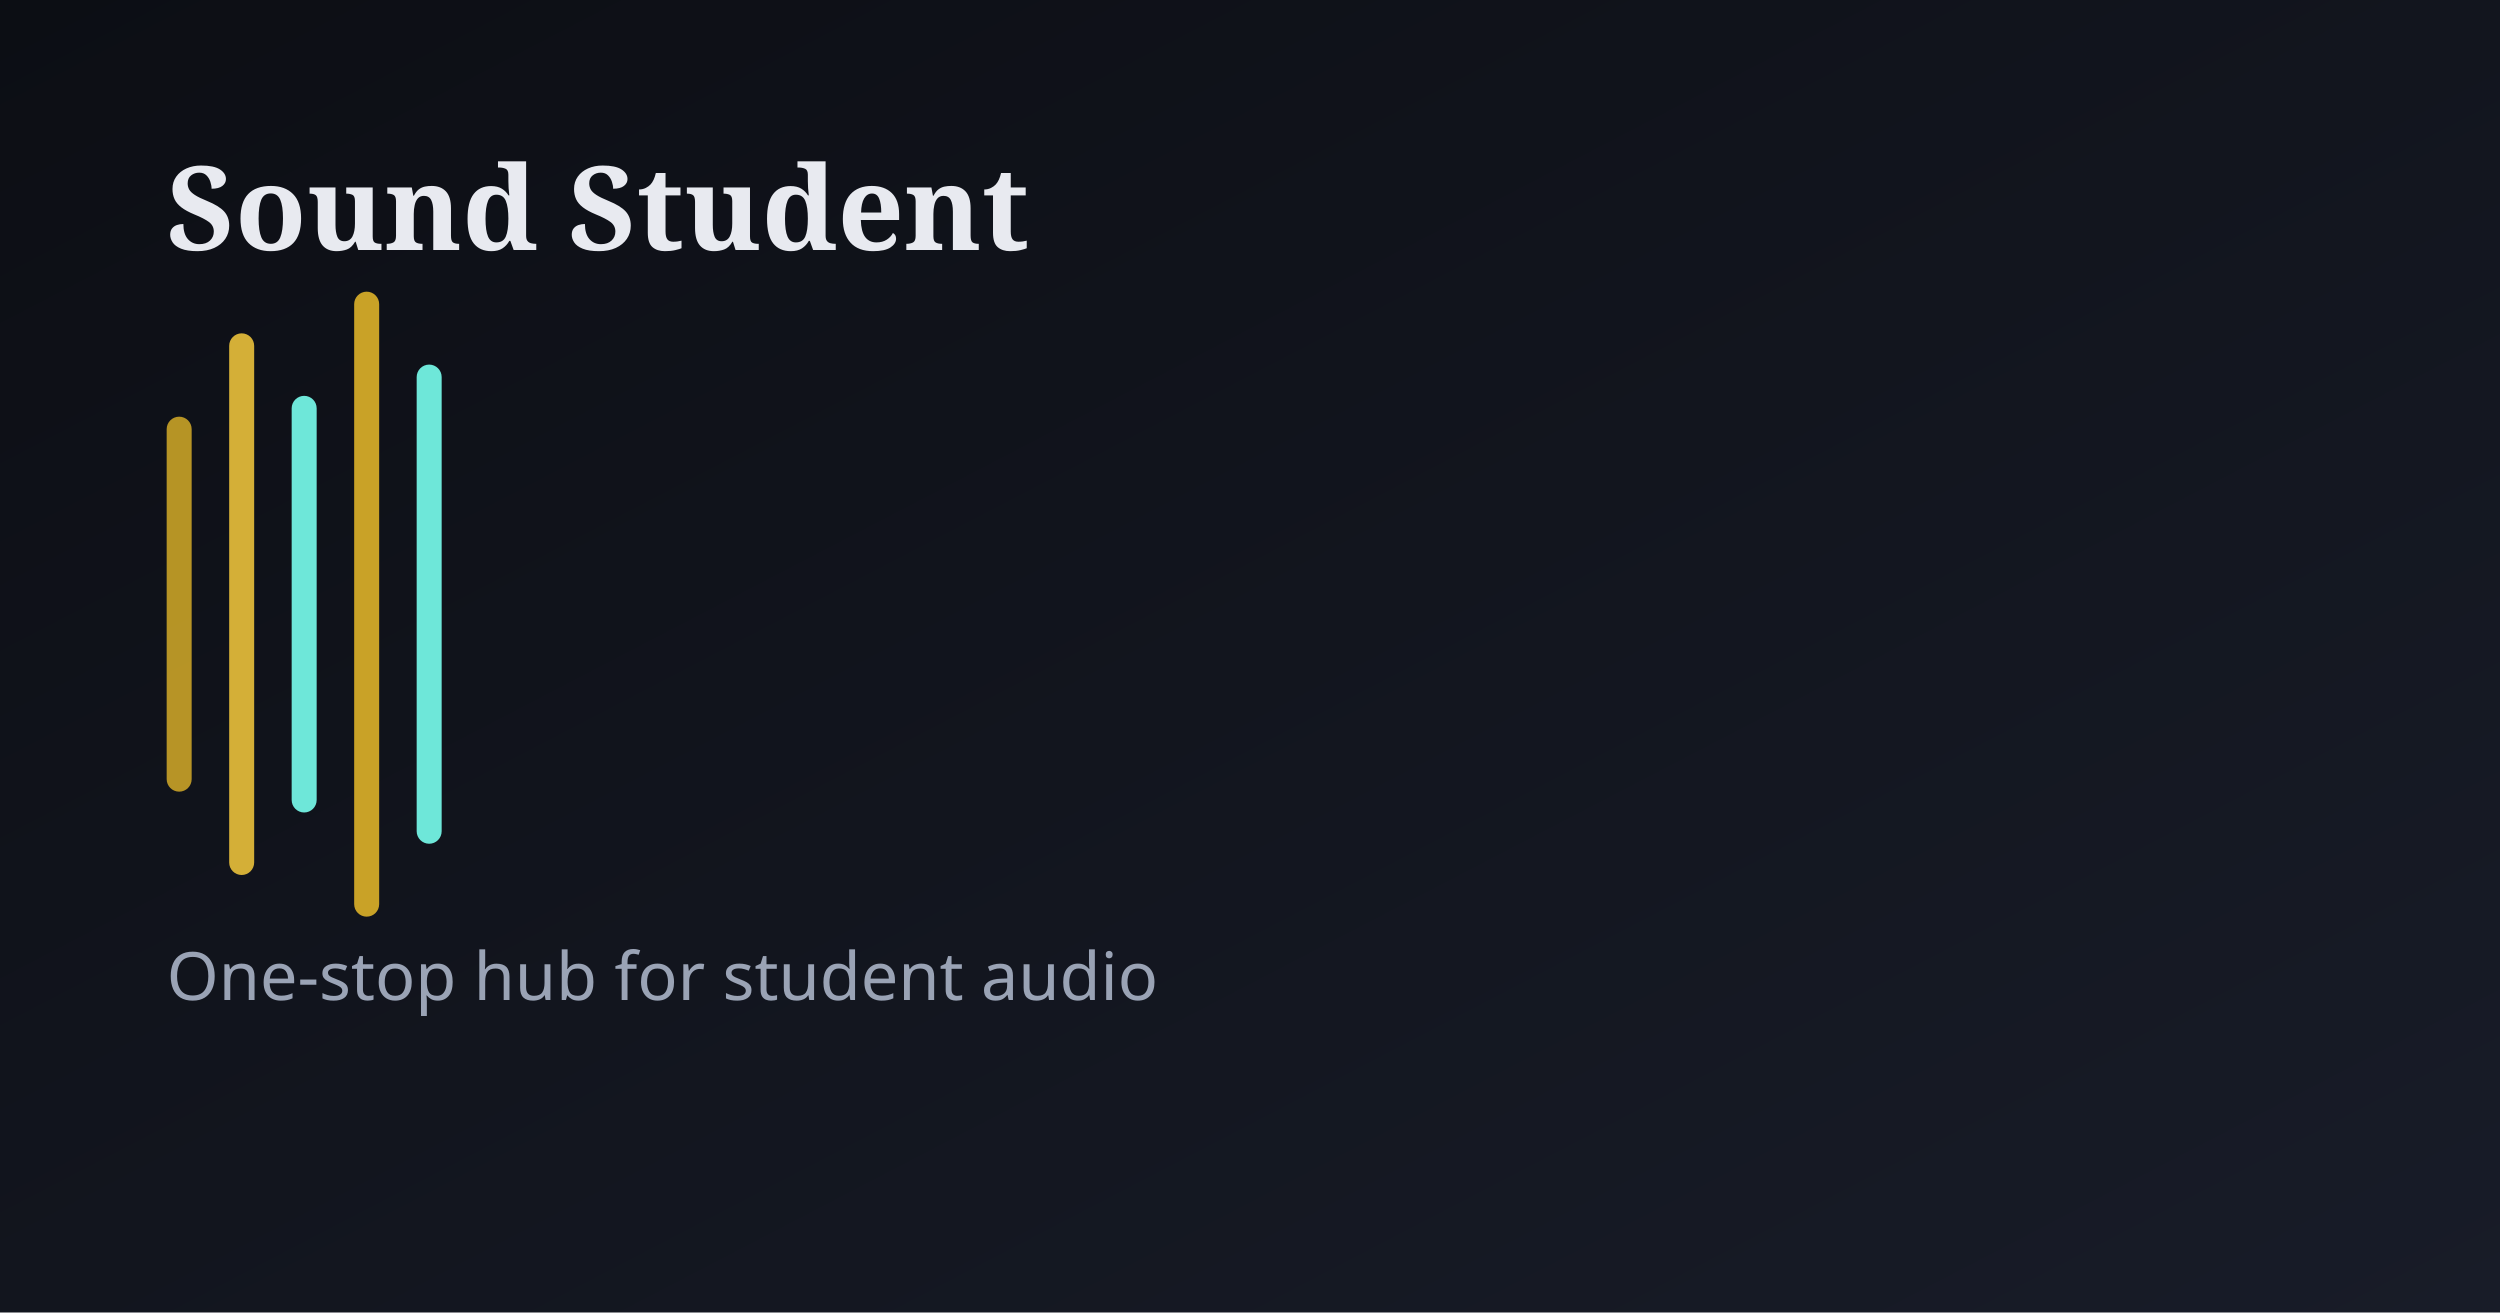
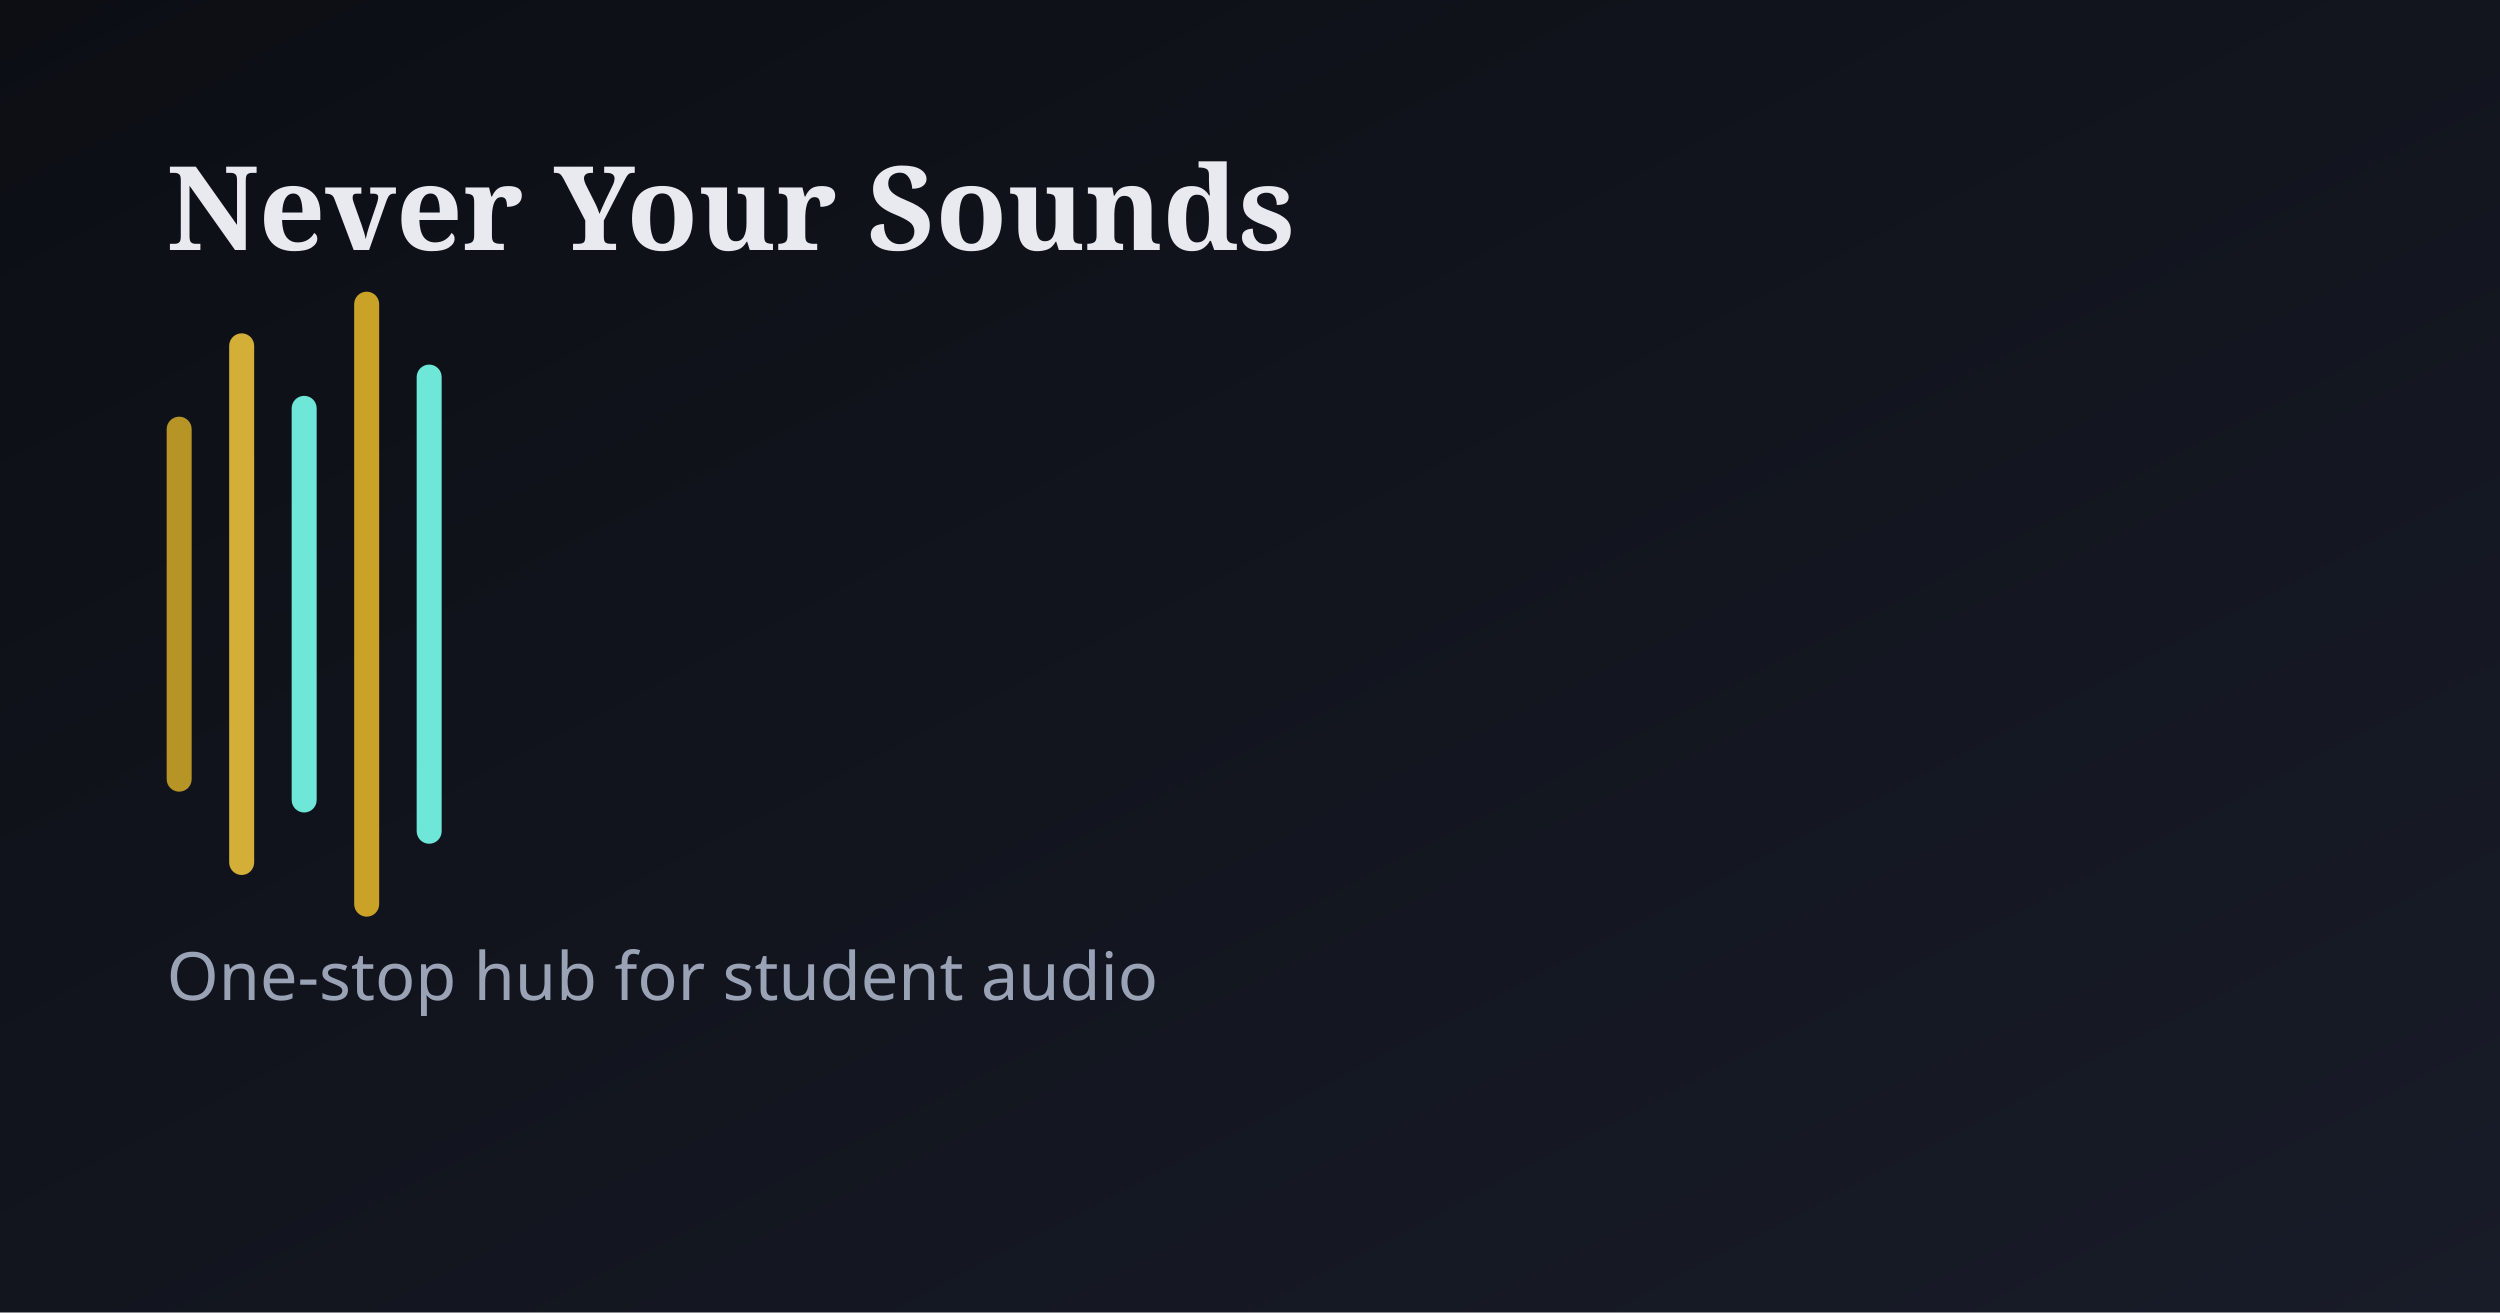
<svg xmlns="http://www.w3.org/2000/svg" width="1200" height="630" viewBox="0 0 1200 630">
  <defs>
    <linearGradient id="bg" x1="0%" y1="0%" x2="100%" y2="100%">
      <stop offset="0%" style="stop-color:#0c0e14" />
      <stop offset="100%" style="stop-color:#181c28" />
    </linearGradient>
  </defs>
  <rect width="1200" height="630" fill="url(#bg)" />
  <rect x="80" y="200" width="12" height="180" rx="6" fill="#c9a227" opacity="0.9" />
  <rect x="110" y="160" width="12" height="260" rx="6" fill="#d4af37" />
  <rect x="140" y="190" width="12" height="200" rx="6" fill="#6ee7d9" />
  <rect x="170" y="140" width="12" height="300" rx="6" fill="#c9a227" />
  <rect x="200" y="175" width="12" height="230" rx="6" fill="#6ee7d9" />
-   <text x="80" y="120" fill="#e8eaf0" font-family="Georgia, serif" font-size="56" font-weight="600">Sound Student</text>
+   <text x="80" y="120" fill="#e8eaf0" font-family="Georgia, serif" font-size="56" font-weight="600">Never Your Sounds</text>
  <text x="80" y="480" fill="#9aa3b5" font-family="system-ui, sans-serif" font-size="32">One-stop hub for student audio</text>
</svg>
